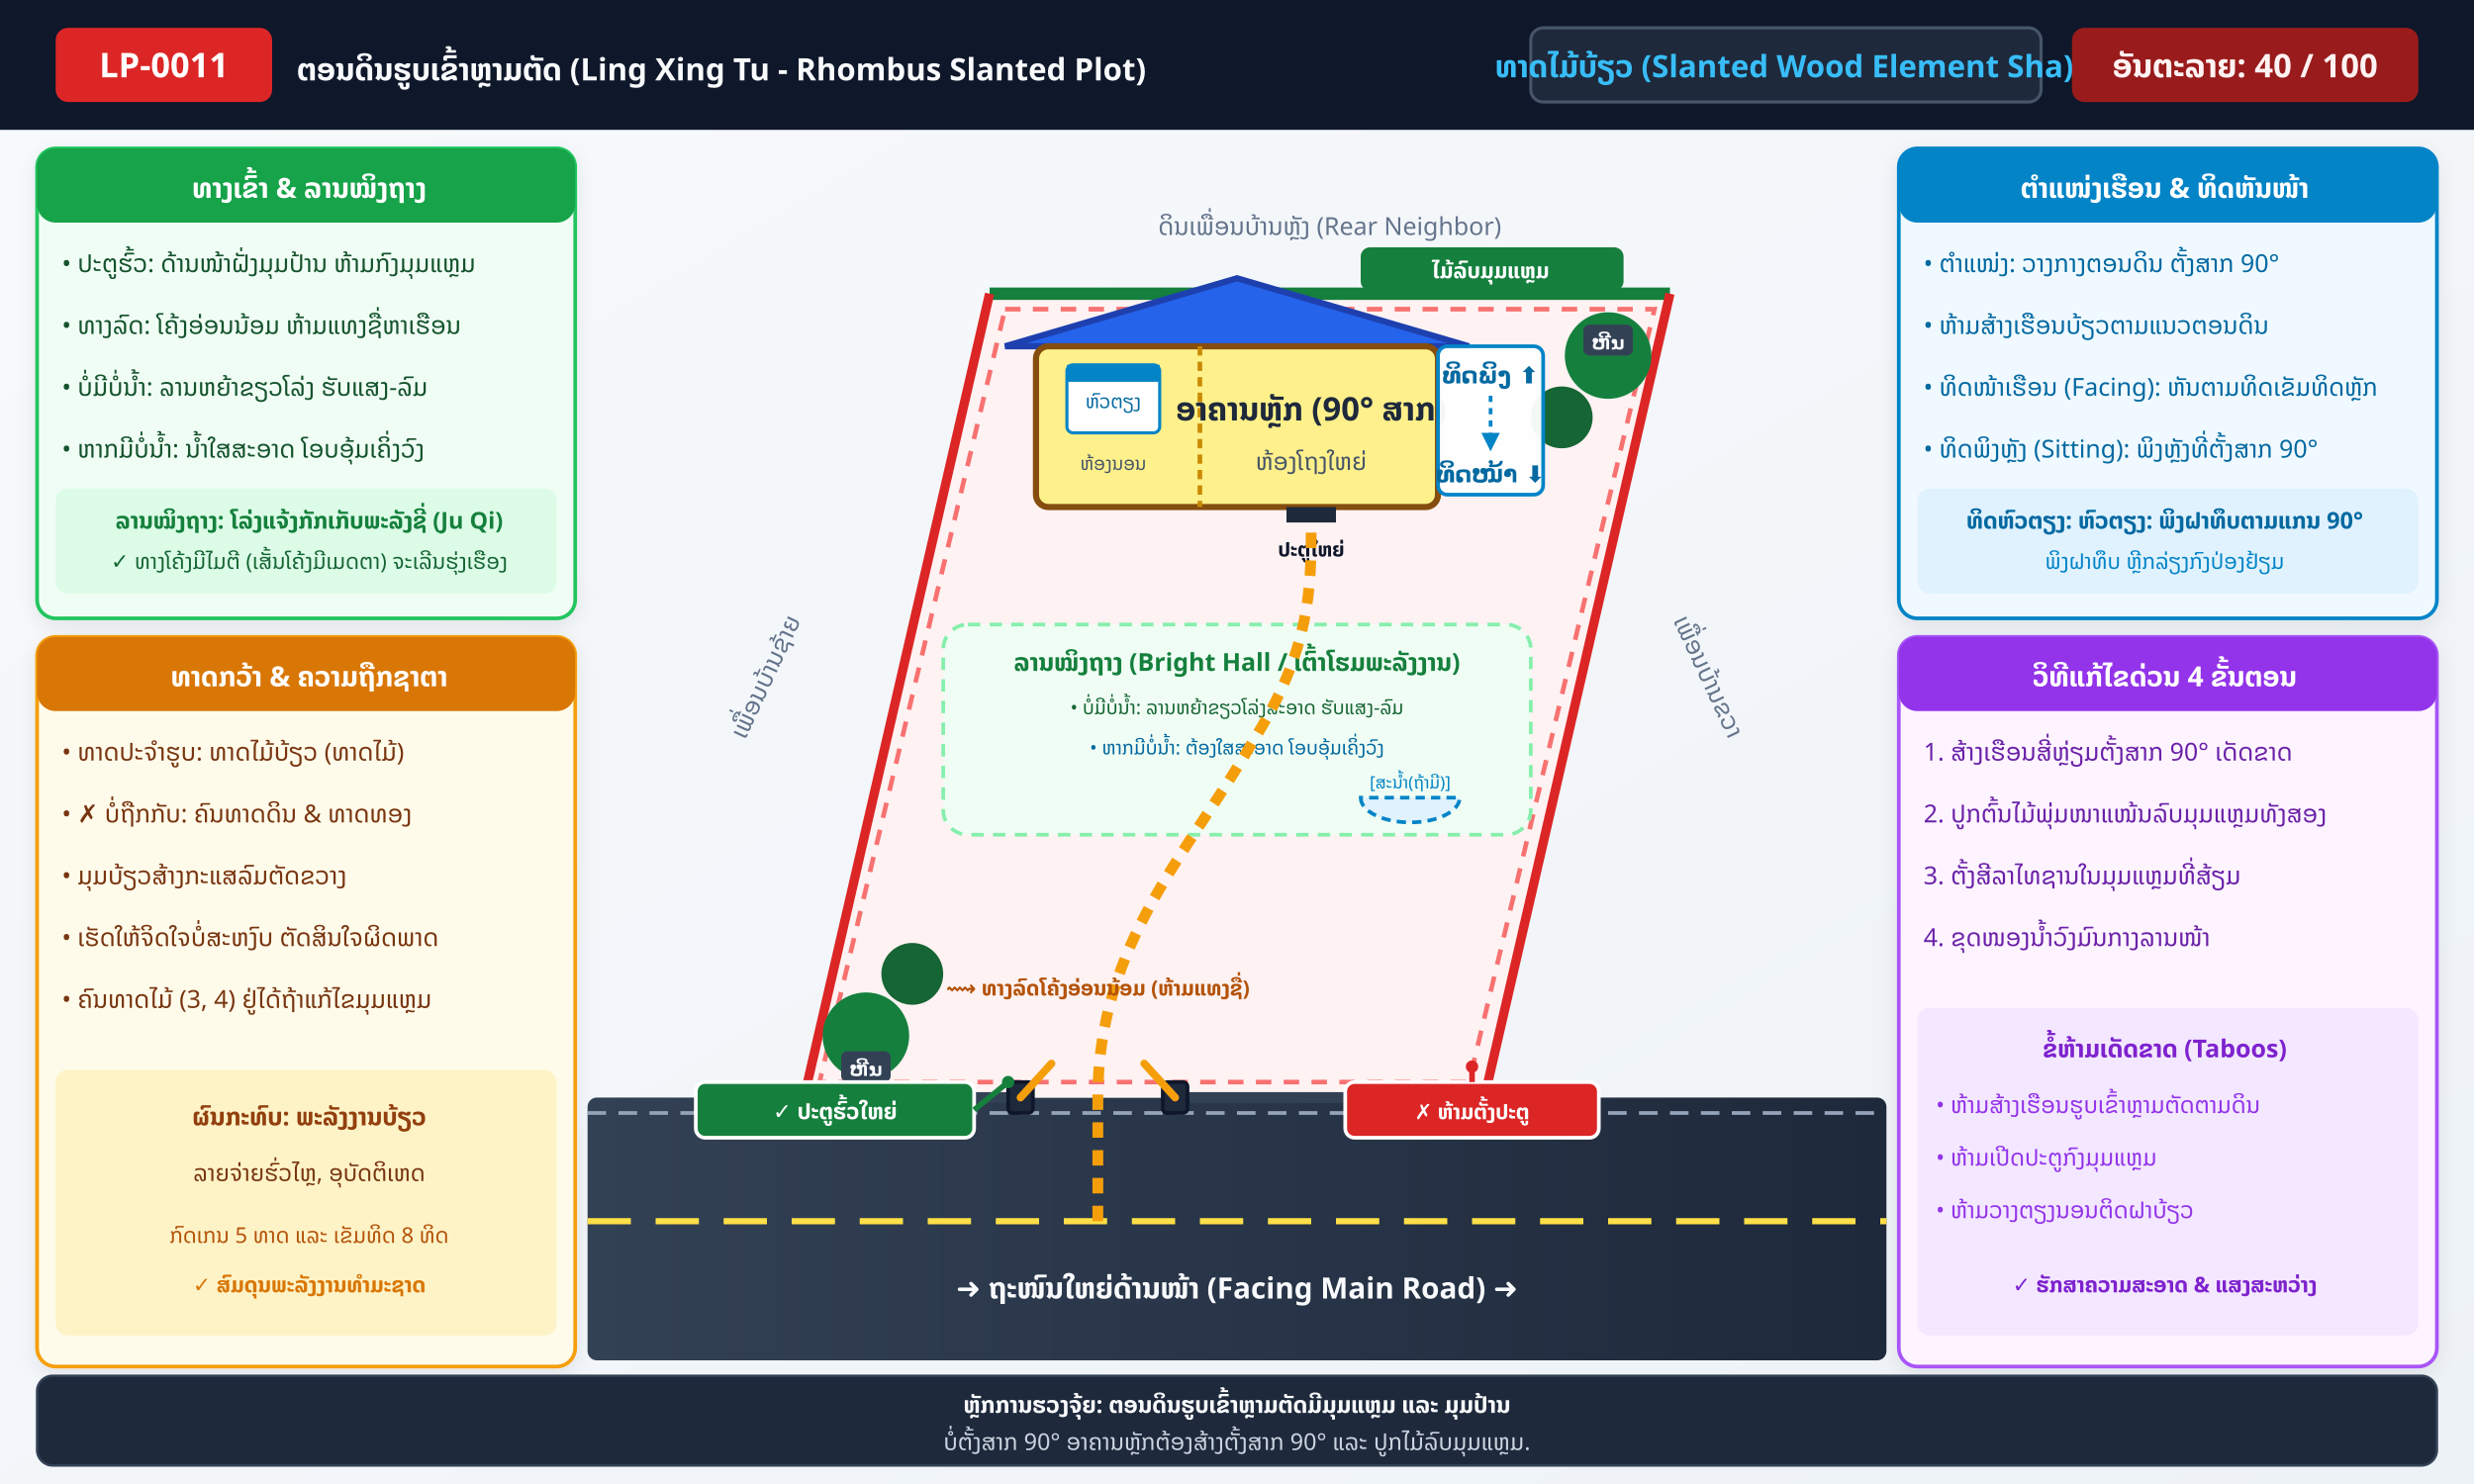
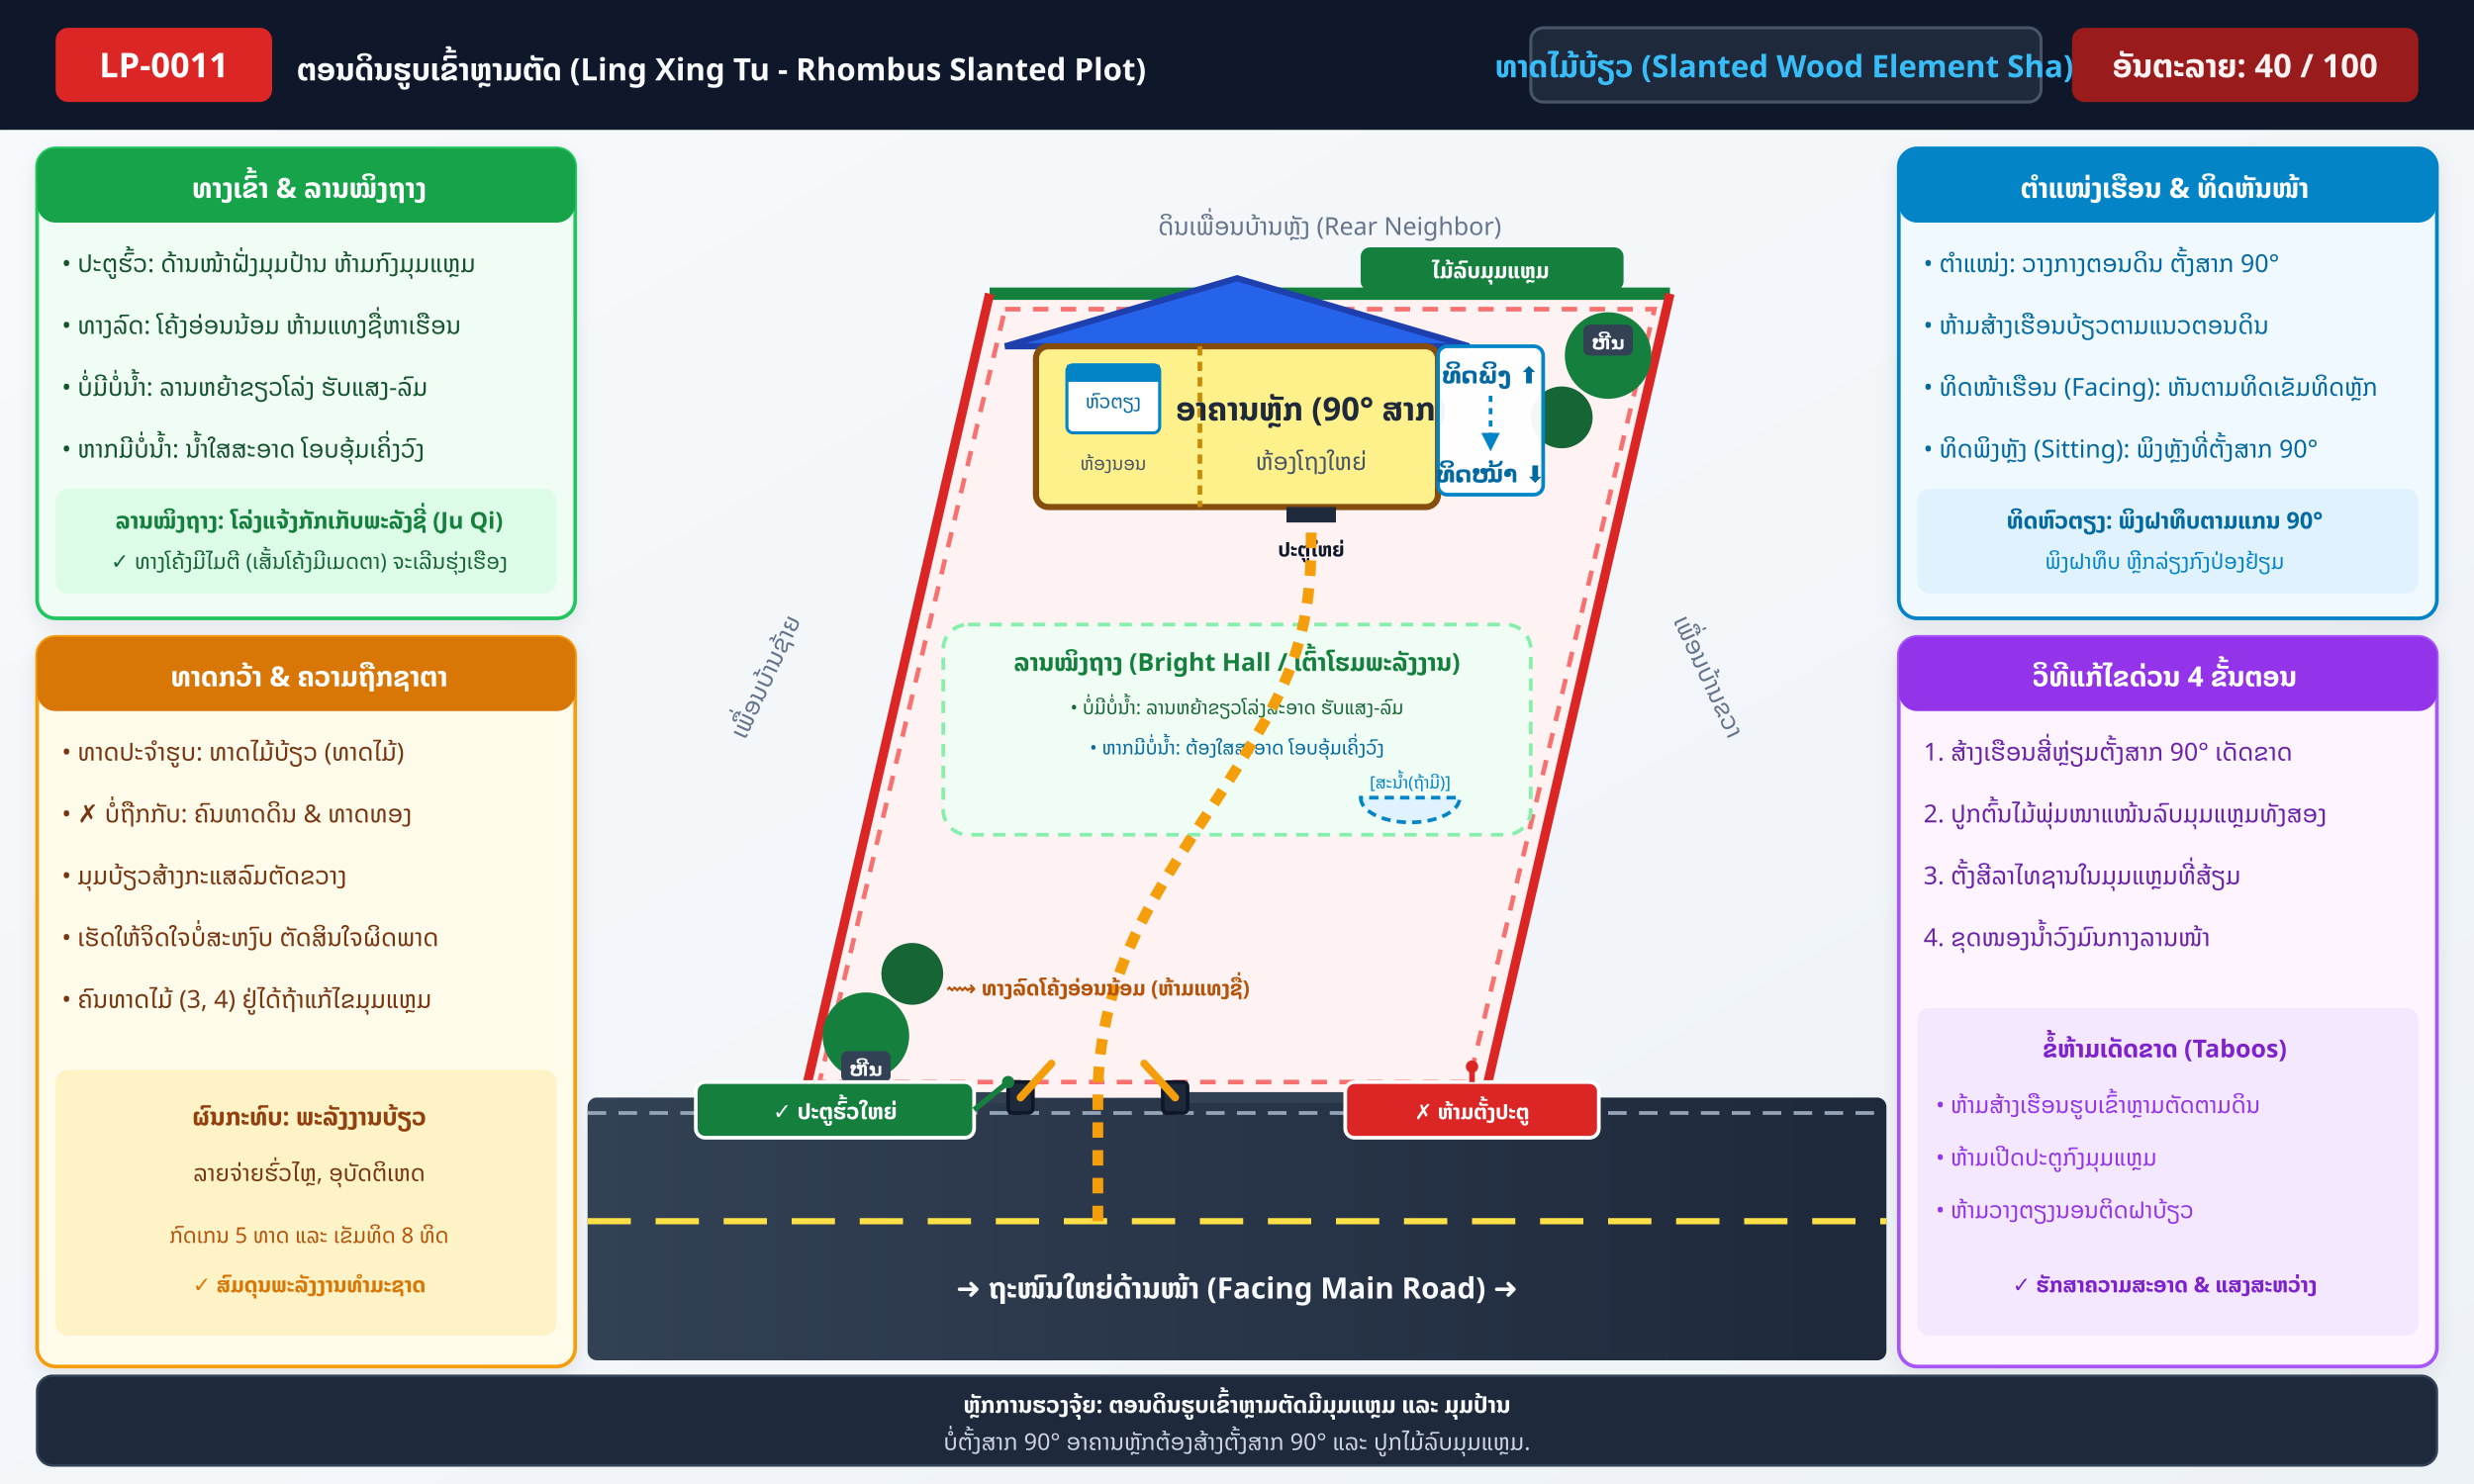
<svg xmlns="http://www.w3.org/2000/svg" viewBox="0 0 800 480" width="800" height="480">
  <defs>
    <linearGradient id="bgGrad" x1="0%" y1="0%" x2="100%" y2="100%">
      <stop offset="0%" stop-color="#F8FAFC" />
      <stop offset="100%" stop-color="#EDF2F7" />
    </linearGradient>
    <linearGradient id="roadGrad" x1="0%" y1="0%" x2="100%" y2="0%">
      <stop offset="0%" stop-color="#334155" />
      <stop offset="100%" stop-color="#1E293B" />
    </linearGradient>
    <filter id="shadow" x="-5%" y="-5%" width="110%" height="110%">
      <feDropShadow dx="0" dy="2" stdDeviation="3" flood-opacity="0.08" />
    </filter>
  </defs>
  <rect width="800" height="480" fill="url(#bgGrad)" />
  <rect x="0" y="0" width="800" height="42" fill="#0F172A" />
  <rect x="18" y="9" width="70" height="24" rx="4" fill="#DC2626" />
  <text x="53" y="25" font-family="'Segoe UI', sans-serif" font-weight="bold" font-size="11" fill="#FFFFFF" text-anchor="middle">LP-0011</text>
  <text x="96" y="26" font-family="'Noto Sans Lao', 'Segoe UI', sans-serif" font-weight="bold" font-size="10" fill="#F8FAFC">ຕອນດິນຮູບເຂົ້າຫຼາມຕັດ (Ling Xing Tu - Rhombus Slanted Plot)</text>
  <rect x="495" y="9" width="165" height="24" rx="4" fill="#1E293B" stroke="#475569" stroke-width="1" />
  <text x="577" y="25" font-family="'Noto Sans Lao', 'Segoe UI', sans-serif" font-weight="bold" font-size="10" fill="#38BDF8" text-anchor="middle">ທາດໄມ້ບ້ຽວ (Slanted Wood Element Sha)</text>
  <rect x="670" y="9" width="112" height="24" rx="4" fill="#991B1B" />
  <text x="726" y="25" font-family="'Noto Sans Lao', 'Segoe UI', sans-serif" font-weight="bold" font-size="10.5" fill="#FEF2F2" text-anchor="middle">ອັນຕະລາຍ: 40 / 100</text>
  <rect x="12" y="48" width="174" height="152" rx="6" fill="#F0FDF4" stroke="#22C55E" stroke-width="1.2" filter="url(#shadow)" />
  <rect x="12" y="48" width="174" height="24" rx="6" fill="#16A34A" />
  <text x="100" y="64" font-family="'Noto Sans Lao', 'Segoe UI', sans-serif" font-weight="bold" font-size="9" fill="#FFFFFF" text-anchor="middle">ທາງເຂົ້າ &amp; ລານໝິງຖາງ</text>
  <text x="20" y="88" font-family="'Noto Sans Lao', 'Segoe UI', sans-serif" font-size="8" fill="#14532D">• ປະຕູຮົ້ວ: ດ້ານໜ້າຝັ່ງມຸມປ້ານ ຫ້າມກົງມຸມແຫຼມ</text>
  <text x="20" y="108" font-family="'Noto Sans Lao', 'Segoe UI', sans-serif" font-size="8" fill="#14532D">• ທາງລົດ: ໂຄ້ງອ່ອນນ້ອມ ຫ້າມແທງຊື່ຫາເຮືອນ</text>
  <text x="20" y="128" font-family="'Noto Sans Lao', 'Segoe UI', sans-serif" font-size="8" fill="#14532D">• ບໍ່ມີບໍ່ນ້ຳ: ລານຫຍ້າຂຽວໂລ່ງ ຮັບແສງ-ລົມ</text>
  <text x="20" y="148" font-family="'Noto Sans Lao', 'Segoe UI', sans-serif" font-size="8" fill="#14532D">• ຫາກມີບໍ່ນ້ຳ: ນ້ຳໃສສະອາດ ໂອບອຸ້ມເຄິ່ງວົງ</text>
  <rect x="18" y="158" width="162" height="34" rx="4" fill="#DCFCE7" />
  <text x="100" y="171" font-family="'Noto Sans Lao', 'Segoe UI', sans-serif" font-weight="bold" font-size="7.5" fill="#15803D" text-anchor="middle">ລານໝິງຖາງ: ໂລ່ງແຈ້ງກັກເກັບພະລັງຊີ່ (Ju Qi)</text>
  <text x="100" y="184" font-family="'Noto Sans Lao', 'Segoe UI', sans-serif" font-size="7" fill="#166534" text-anchor="middle">✓ ທາງໂຄ້ງມີໄມຕີ (ເສັ້ນໂຄ້ງມີເມດຕາ) ຈະເລີນຮຸ່ງເຮືອງ</text>
  <rect x="12" y="206" width="174" height="236" rx="6" fill="#FFFBEB" stroke="#F59E0B" stroke-width="1.2" filter="url(#shadow)" />
  <rect x="12" y="206" width="174" height="24" rx="6" fill="#D97706" />
  <text x="100" y="222" font-family="'Noto Sans Lao', 'Segoe UI', sans-serif" font-weight="bold" font-size="9" fill="#FFFFFF" text-anchor="middle">ທາດກວ້າ &amp; ຄວາມຖືກຊາຕາ</text>
  <text x="20" y="246" font-family="'Noto Sans Lao', 'Segoe UI', sans-serif" font-size="8" fill="#78350F">• ທາດປະຈຳຮູບ: ທາດໄມ້ບ້ຽວ (ທາດໄມ້)</text>
  <text x="20" y="266" font-family="'Noto Sans Lao', 'Segoe UI', sans-serif" font-size="8" fill="#78350F">• ✗ ບໍ່ຖືກກັບ: ຄົນທາດດິນ &amp; ທາດທອງ</text>
  <text x="20" y="286" font-family="'Noto Sans Lao', 'Segoe UI', sans-serif" font-size="8" fill="#78350F">• ມຸມບ້ຽວສ້າງກະແສລົມຕັດຂວາງ</text>
  <text x="20" y="306" font-family="'Noto Sans Lao', 'Segoe UI', sans-serif" font-size="8" fill="#78350F">• ເຮັດໃຫ້ຈິດໃຈບໍ່ສະຫງົບ ຕັດສິນໃຈຜິດພາດ</text>
  <text x="20" y="326" font-family="'Noto Sans Lao', 'Segoe UI', sans-serif" font-size="8" fill="#78350F">• ຄົນທາດໄມ້ (3, 4) ຢູ່ໄດ້ຖ້າແກ້ໄຂມຸມແຫຼມ</text>
  <rect x="18" y="346" width="162" height="86" rx="4" fill="#FEF3C7" />
  <text x="100" y="364" font-family="'Noto Sans Lao', 'Segoe UI', sans-serif" font-weight="bold" font-size="8" fill="#92400E" text-anchor="middle">ຜົນກະທົບ: ພະລັງງານບ້ຽວ</text>
  <text x="100" y="382" font-family="'Noto Sans Lao', 'Segoe UI', sans-serif" font-size="7.5" fill="#78350F" text-anchor="middle">ລາຍຈ່າຍຮົ່ວໄຫຼ, ອຸບັດຕິເຫດ</text>
  <text x="100" y="402" font-family="'Noto Sans Lao', 'Segoe UI', sans-serif" font-size="7" fill="#B45309" text-anchor="middle">ກົດເກນ 5 ທາດ ແລະ ເຂັມທິດ 8 ທິດ</text>
  <text x="100" y="418" font-family="'Noto Sans Lao', 'Segoe UI', sans-serif" font-weight="bold" font-size="7" fill="#D97706" text-anchor="middle">✓ ສົມດຸນພະລັງງານທຳມະຊາດ</text>
  <rect x="614" y="48" width="174" height="152" rx="6" fill="#F0F9FF" stroke="#0284C7" stroke-width="1.2" filter="url(#shadow)" />
  <rect x="614" y="48" width="174" height="24" rx="6" fill="#0284C7" />
  <text x="700" y="64" font-family="'Noto Sans Lao', 'Segoe UI', sans-serif" font-weight="bold" font-size="9" fill="#FFFFFF" text-anchor="middle">ຕຳແໜ່ງເຮືອນ &amp; ທິດຫັນໜ້າ</text>
  <text x="622" y="88" font-family="'Noto Sans Lao', 'Segoe UI', sans-serif" font-size="8" fill="#0369A1">• ຕຳແໜ່ງ: ວາງກາງຕອນດິນ ຕັ້ງສາກ 90°</text>
  <text x="622" y="108" font-family="'Noto Sans Lao', 'Segoe UI', sans-serif" font-size="8" fill="#0369A1">• ຫ້າມສ້າງເຮືອນບ້ຽວຕາມແນວຕອນດິນ</text>
  <text x="622" y="128" font-family="'Noto Sans Lao', 'Segoe UI', sans-serif" font-size="8" fill="#0369A1">• ທິດໜ້າເຮືອນ (Facing): ຫັນຕາມທິດເຂັມທິດຫຼັກ</text>
  <text x="622" y="148" font-family="'Noto Sans Lao', 'Segoe UI', sans-serif" font-size="8" fill="#0369A1">• ທິດພິງຫຼັງ (Sitting): ພິງຫຼັງທີ່ຕັ້ງສາກ 90°</text>
  <rect x="620" y="158" width="162" height="34" rx="4" fill="#E0F2FE" />
-   <text x="700" y="171" font-family="'Noto Sans Lao', 'Segoe UI', sans-serif" font-weight="bold" font-size="7.5" fill="#0369A1" text-anchor="middle">ທິດຫົວຕຽງ: ຫົວຕຽງ: ພິງຝາທຶບຕາມແກນ 90°</text>
+   <text x="700" y="171" font-family="'Noto Sans Lao', 'Segoe UI', sans-serif" font-weight="bold" font-size="7.5" fill="#0369A1" text-anchor="middle">ທິດຫົວຕຽງ: ພິງຝາທຶບຕາມແກນ 90°</text>
  <text x="700" y="184" font-family="'Noto Sans Lao', 'Segoe UI', sans-serif" font-size="7" fill="#0284C7" text-anchor="middle">ພິງຝາທຶບ ຫຼີກລ່ຽງກົງປ່ອງຢ້ຽມ</text>
  <rect x="614" y="206" width="174" height="236" rx="6" fill="#FDF4FF" stroke="#A855F7" stroke-width="1.2" filter="url(#shadow)" />
  <rect x="614" y="206" width="174" height="24" rx="6" fill="#9333EA" />
  <text x="700" y="222" font-family="'Noto Sans Lao', 'Segoe UI', sans-serif" font-weight="bold" font-size="9" fill="#FFFFFF" text-anchor="middle">ວິທີແກ້ໄຂດ່ວນ 4 ຂັ້ນຕອນ</text>
  <text x="622" y="246" font-family="'Noto Sans Lao', 'Segoe UI', sans-serif" font-size="8" fill="#6B21A8">1. ສ້າງເຮືອນສີ່ຫຼ່ຽມຕັ້ງສາກ 90° ເດັດຂາດ</text>
  <text x="622" y="266" font-family="'Noto Sans Lao', 'Segoe UI', sans-serif" font-size="8" fill="#6B21A8">2. ປູກຕົ້ນໄມ້ພຸ່ມໜາແໜ້ນລົບມຸມແຫຼມທັງສອງ</text>
  <text x="622" y="286" font-family="'Noto Sans Lao', 'Segoe UI', sans-serif" font-size="8" fill="#6B21A8">3. ຕັ້ງສີລາໄທຊານໃນມຸມແຫຼມທີ່ສ້ຽມ</text>
  <text x="622" y="306" font-family="'Noto Sans Lao', 'Segoe UI', sans-serif" font-size="8" fill="#6B21A8">4. ຂຸດໜອງນ້ຳວົງມົນກາງລານໜ້າ</text>
  <rect x="620" y="326" width="162" height="106" rx="4" fill="#F3E8FF" />
  <text x="700" y="342" font-family="'Noto Sans Lao', 'Segoe UI', sans-serif" font-weight="bold" font-size="8" fill="#7E22CE" text-anchor="middle">ຂໍ້ຫ້າມເດັດຂາດ (Taboos)</text>
  <text x="626" y="360" font-family="'Noto Sans Lao', 'Segoe UI', sans-serif" font-size="7.5" fill="#9333EA">• ຫ້າມສ້າງເຮືອນຮູບເຂົ້າຫຼາມຕັດຕາມດິນ</text>
  <text x="626" y="377" font-family="'Noto Sans Lao', 'Segoe UI', sans-serif" font-size="7.5" fill="#9333EA">• ຫ້າມເປີດປະຕູກົງມຸມແຫຼມ</text>
  <text x="626" y="394" font-family="'Noto Sans Lao', 'Segoe UI', sans-serif" font-size="7.5" fill="#9333EA">• ຫ້າມວາງຕຽງນອນຕິດຝາບ້ຽວ</text>
  <text x="700" y="418" font-family="'Noto Sans Lao', 'Segoe UI', sans-serif" font-weight="bold" font-size="7" fill="#7E22CE" text-anchor="middle">✓ ຮັກສາຄວາມສະອາດ &amp; ແສງສະຫວ່າງ</text>
  <rect x="190" y="355" width="420" height="85" fill="url(#roadGrad)" rx="3" />
  <line x1="190" y1="395" x2="610" y2="395" stroke="#FDE047" stroke-width="2" stroke-dasharray="14,8" />
  <line x1="190" y1="360" x2="610" y2="360" stroke="#94A3B8" stroke-width="1.2" stroke-dasharray="6,4" />
  <text x="400" y="420" font-family="'Noto Sans Lao', 'Segoe UI', sans-serif" font-weight="bold" font-size="9.5" fill="#F8FAFC" text-anchor="middle">➜ ຖະໜົນໃຫຍ່ດ້ານໜ້າ (Facing Main Road) ➜</text>
  <g>
    <text x="430" y="76" font-family="'Noto Sans Lao', 'Segoe UI', sans-serif" font-size="8" fill="#64748B" text-anchor="middle">ດິນເພື່ອນບ້ານຫຼັງ (Rear Neighbor)</text>
    <text x="250" y="220" font-family="'Noto Sans Lao', 'Segoe UI', sans-serif" font-size="8" fill="#64748B" text-anchor="middle" transform="rotate(-65 250 220)">ເພື່ອນບ້ານຊ້າຍ</text>
    <text x="550" y="220" font-family="'Noto Sans Lao', 'Segoe UI', sans-serif" font-size="8" fill="#64748B" text-anchor="middle" transform="rotate(65 550 220)">ເພື່ອນບ້ານຂວາ</text>
    <polygon points="320,95 540,95 480,355 260,355" fill="#FEF2F2" />
    <polygon points="325,100 535,100 475,350 265,350" fill="none" stroke="#F87171" stroke-width="1.5" stroke-dasharray="5,4" />
    <line x1="320" y1="95" x2="540" y2="95" stroke="#15803D" stroke-width="4" />
    <line x1="260" y1="355" x2="320" y2="95" stroke="#DC2626" stroke-width="3" />
    <line x1="480" y1="355" x2="540" y2="95" stroke="#DC2626" stroke-width="3" />
    <circle cx="280" cy="335" r="14" fill="#15803D" />
    <circle cx="295" cy="315" r="10" fill="#166534" />
    <circle cx="520" cy="115" r="14" fill="#15803D" />
    <circle cx="505" cy="135" r="10" fill="#166534" />
    <rect x="272" y="340" width="16" height="10" rx="2" fill="#334155" />
    <text x="280" y="348" font-family="'Segoe UI', sans-serif" font-weight="bold" font-size="6" fill="#F8FAFC" text-anchor="middle">ຫີນ</text>
    <rect x="512" y="105" width="16" height="10" rx="2" fill="#334155" />
    <text x="520" y="113" font-family="'Segoe UI', sans-serif" font-weight="bold" font-size="6" fill="#F8FAFC" text-anchor="middle">ຫີນ</text>
    <polygon points="325,112 400,90 475,112" fill="#2563EB" stroke="#1E40AF" stroke-width="2" />
    <rect x="335" y="112" width="130" height="52" fill="#FEF08A" stroke="#854D0E" stroke-width="2" rx="4" />
    <line x1="388" y1="112" x2="388" y2="164" stroke="#CA8A04" stroke-width="1.5" stroke-dasharray="3,2" />
    <rect x="345" y="118" width="30" height="22" rx="2" fill="#FFFFFF" stroke="#0284C7" stroke-width="1" />
    <rect x="345" y="118" width="30" height="5.5" fill="#0284C7" />
    <text x="360" y="132" font-family="'Noto Sans Lao', 'Segoe UI', sans-serif" font-size="6.2" fill="#0369A1" text-anchor="middle">ຫົວຕຽງ</text>
    <text x="360" y="152" font-family="'Noto Sans Lao', 'Segoe UI', sans-serif" font-size="6" fill="#475569" text-anchor="middle">ຫ້ອງນອນ</text>
    <text x="424" y="136" font-family="'Noto Sans Lao', 'Segoe UI', sans-serif" font-weight="bold" font-size="10.5" fill="#1E293B" text-anchor="middle">ອາຄານຫຼັກ (90° ສາກ)</text>
    <text x="424" y="152" font-family="'Noto Sans Lao', 'Segoe UI', sans-serif" font-size="7.8" fill="#475569" text-anchor="middle">ຫ້ອງໂຖງໃຫຍ່</text>
    <rect x="416" y="164" width="16" height="5" fill="#1E293B" />
    <text x="424" y="180" font-family="'Noto Sans Lao', 'Segoe UI', sans-serif" font-weight="bold" font-size="6.5" fill="#0F172A" text-anchor="middle">ປະຕູໃຫຍ່</text>
    <g transform="translate(465, 112)">
      <rect x="0" y="0" width="34" height="48" rx="3" fill="#FFFFFF" fill-opacity="0.95" stroke="#0284C7" stroke-width="1.2" />
      <text x="17" y="12" font-family="'Segoe UI', sans-serif" font-weight="bold" font-size="7.5" fill="#0369A1" text-anchor="middle">ທິດພິງ ⬆</text>
      <line x1="17" y1="16" x2="17" y2="32" stroke="#0284C7" stroke-width="1.2" stroke-dasharray="2,2" />
      <polygon points="17,34 14,28 20,28" fill="#0284C7" />
      <text x="17" y="44" font-family="'Segoe UI', sans-serif" font-weight="bold" font-size="7.5" fill="#0369A1" text-anchor="middle">ທິດໜ້າ ⬇</text>
    </g>
    <rect x="305" y="202" width="190" height="68" rx="8" fill="#F0FDF4" stroke="#86EFAC" stroke-width="1.2" stroke-dasharray="4,3" />
    <text x="400" y="217" font-family="'Noto Sans Lao', 'Segoe UI', sans-serif" font-weight="bold" font-size="8" fill="#15803D" text-anchor="middle">ລານໝິງຖາງ (Bright Hall / ເຕົ້າໂຮມພະລັງງານ)</text>
    <text x="400" y="231" font-family="'Noto Sans Lao', 'Segoe UI', sans-serif" font-size="6.2" fill="#166534" text-anchor="middle">• ບໍ່ມີບໍ່ນ້ຳ: ລານຫຍ້າຂຽວໂລ່ງສະອາດ ຮັບແສງ-ລົມ</text>
    <text x="400" y="244" font-family="'Noto Sans Lao', 'Segoe UI', sans-serif" font-size="6.2" fill="#0369A1" text-anchor="middle">• ຫາກມີບໍ່ນ້ຳ: ຕ້ອງໃສສະອາດ ໂອບອຸ້ມເຄິ່ງວົງ</text>
    <path d="M 440 258 A 16 8 0 0 0 472 258 Z" fill="#E0F2FE" stroke="#0284C7" stroke-width="1.2" stroke-dasharray="3,2" />
    <text x="456" y="255" font-family="'Noto Sans Lao', 'Segoe UI', sans-serif" font-size="5.5" fill="#0284C7" text-anchor="middle">[ສະນ້ຳ(ຖ້າມີ)]</text>
    <line x1="260" y1="355" x2="330" y2="355" stroke="#334155" stroke-width="3.5" />
    <line x1="380" y1="355" x2="480" y2="355" stroke="#334155" stroke-width="3.5" />
    <rect x="326" y="350" width="8" height="10" rx="1.5" fill="#1E293B" stroke="#0F172A" stroke-width="1.2" />
    <rect x="376" y="350" width="8" height="10" rx="1.5" fill="#1E293B" stroke="#0F172A" stroke-width="1.2" />
    <line x1="330" y1="355" x2="340" y2="344" stroke="#F59E0B" stroke-width="2.5" stroke-linecap="round" />
    <line x1="380" y1="355" x2="370" y2="344" stroke="#F59E0B" stroke-width="2.5" stroke-linecap="round" />
    <path d="M 355 395 L 355 355 C 355 305 385 275 405 240 C 424 210 424 190 424 169" fill="none" stroke="#F59E0B" stroke-width="3.5" stroke-dasharray="5,4" />
    <text x="355" y="322" font-family="'Noto Sans Lao', 'Segoe UI', sans-serif" font-weight="bold" font-size="6.8" fill="#B45309" text-anchor="middle">⟿ ທາງລົດໂຄ້ງອ່ອນນ້ອມ (ຫ້າມແທງຊື່)</text>
    <g transform="translate(225, 350)">
      <rect x="0" y="0" width="90" height="18" rx="3" fill="#15803D" stroke="#FFFFFF" stroke-width="1.2" />
      <text x="45" y="12" font-family="'Noto Sans Lao', 'Segoe UI', sans-serif" font-weight="bold" font-size="7.2" fill="#FFFFFF" text-anchor="middle">✓ ປະຕູຮົ້ວໃຫຍ່</text>
      <line x1="90" y1="9" x2="101" y2="0" stroke="#15803D" stroke-width="1.8" />
      <circle cx="101" cy="0" r="2" fill="#15803D" />
    </g>
    <g transform="translate(435, 350)">
      <rect x="0" y="0" width="82" height="18" rx="3" fill="#DC2626" stroke="#FFFFFF" stroke-width="1.2" />
      <text x="41" y="12" font-family="'Noto Sans Lao', 'Segoe UI', sans-serif" font-weight="bold" font-size="6.8" fill="#FFFFFF" text-anchor="middle">✗ ຫ້າມຕັ້ງປະຕູ</text>
      <line x1="41" y1="0" x2="41" y2="-5" stroke="#DC2626" stroke-width="1.8" />
      <circle cx="41" cy="-5" r="2" fill="#DC2626" />
    </g>
    <rect x="440" y="80" width="85" height="14" rx="3" fill="#15803D" />
    <text x="482" y="90" font-family="'Noto Sans Lao', 'Segoe UI', sans-serif" font-weight="bold" font-size="7" fill="#FFFFFF" text-anchor="middle">ໄມ້ລົບມຸມແຫຼມ</text>
  </g>
  <rect x="12" y="445" width="776" height="29" rx="5" fill="#1E293B" stroke="#334155" stroke-width="0.8" />
  <text x="400" y="457" font-family="'Noto Sans Lao', 'Segoe UI', sans-serif" font-weight="bold" font-size="7.5" fill="#F8FAFC" text-anchor="middle">ຫຼັກການຮວງຈຸ້ຍ: ຕອນດິນຮູບເຂົ້າຫຼາມຕັດມີມຸມແຫຼມ ແລະ ມຸມປ້ານ</text>
  <text x="400" y="469" font-family="'Noto Sans Lao', 'Segoe UI', sans-serif" font-size="7.5" fill="#CBD5E1" text-anchor="middle">ບໍ່ຕັ້ງສາກ 90° ອາຄານຫຼັກຕ້ອງສ້າງຕັ້ງສາກ 90° ແລະ ປູກໄມ້ລົບມຸມແຫຼມ.</text>
</svg>
